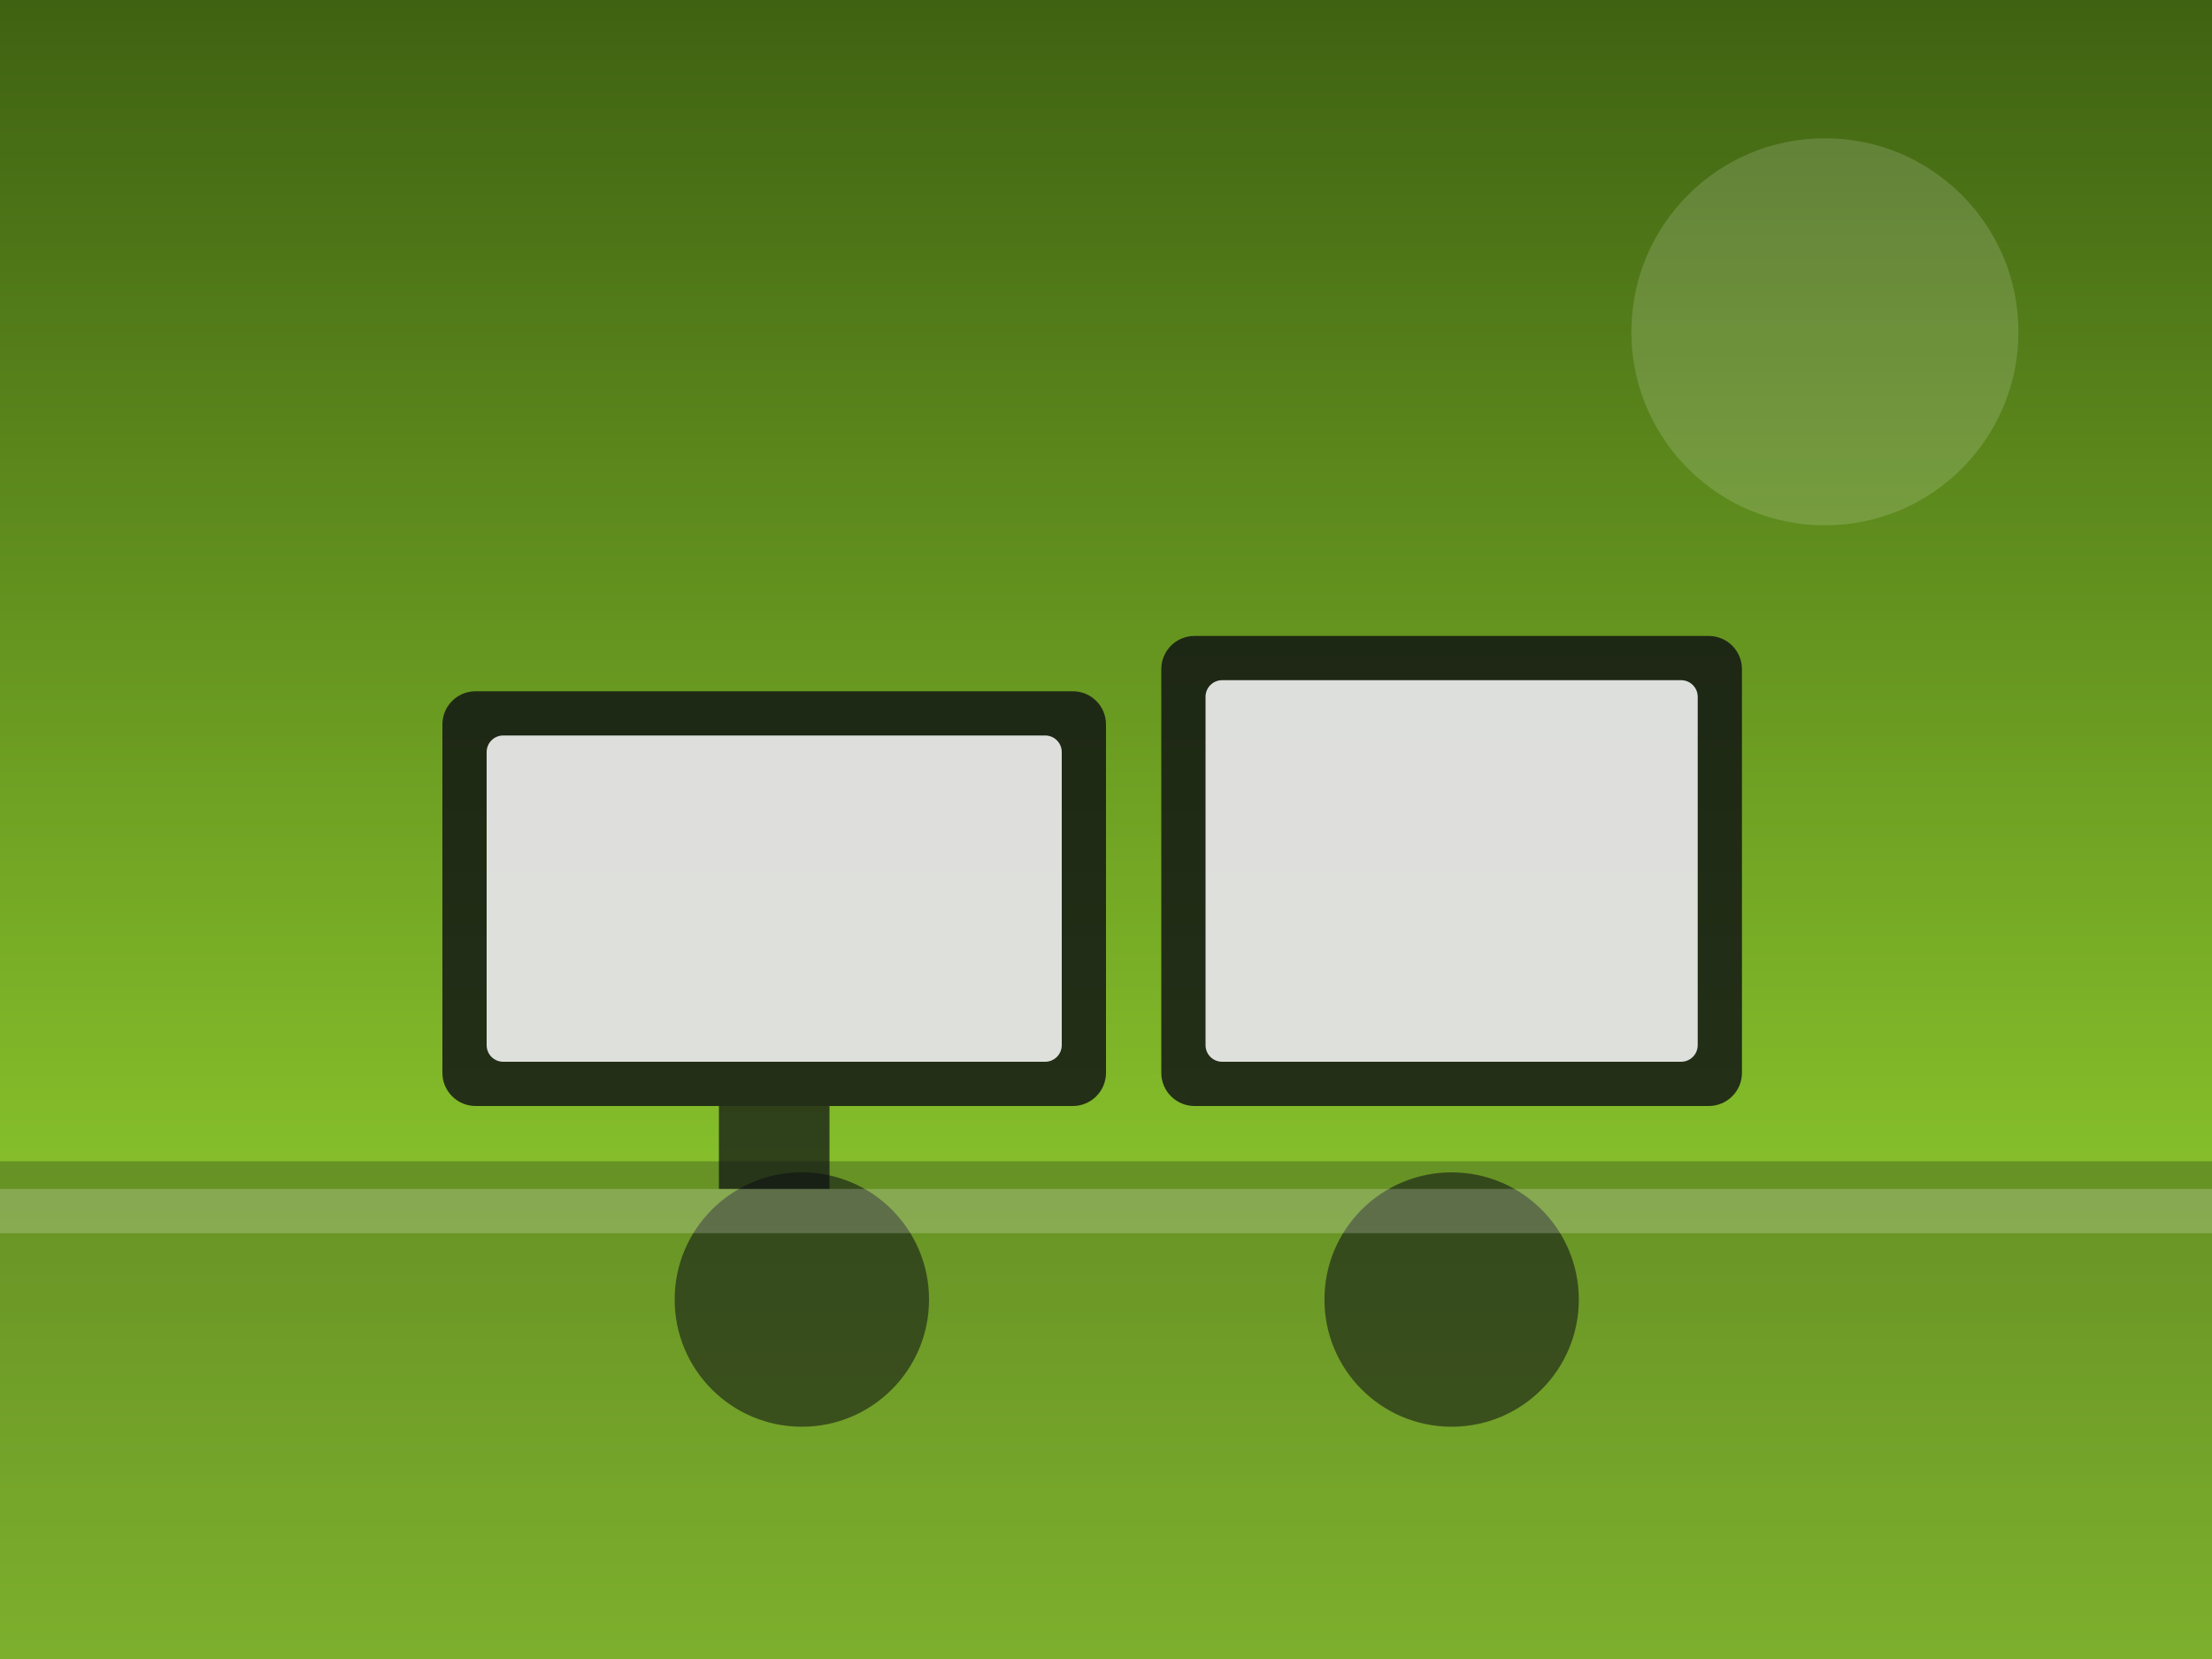
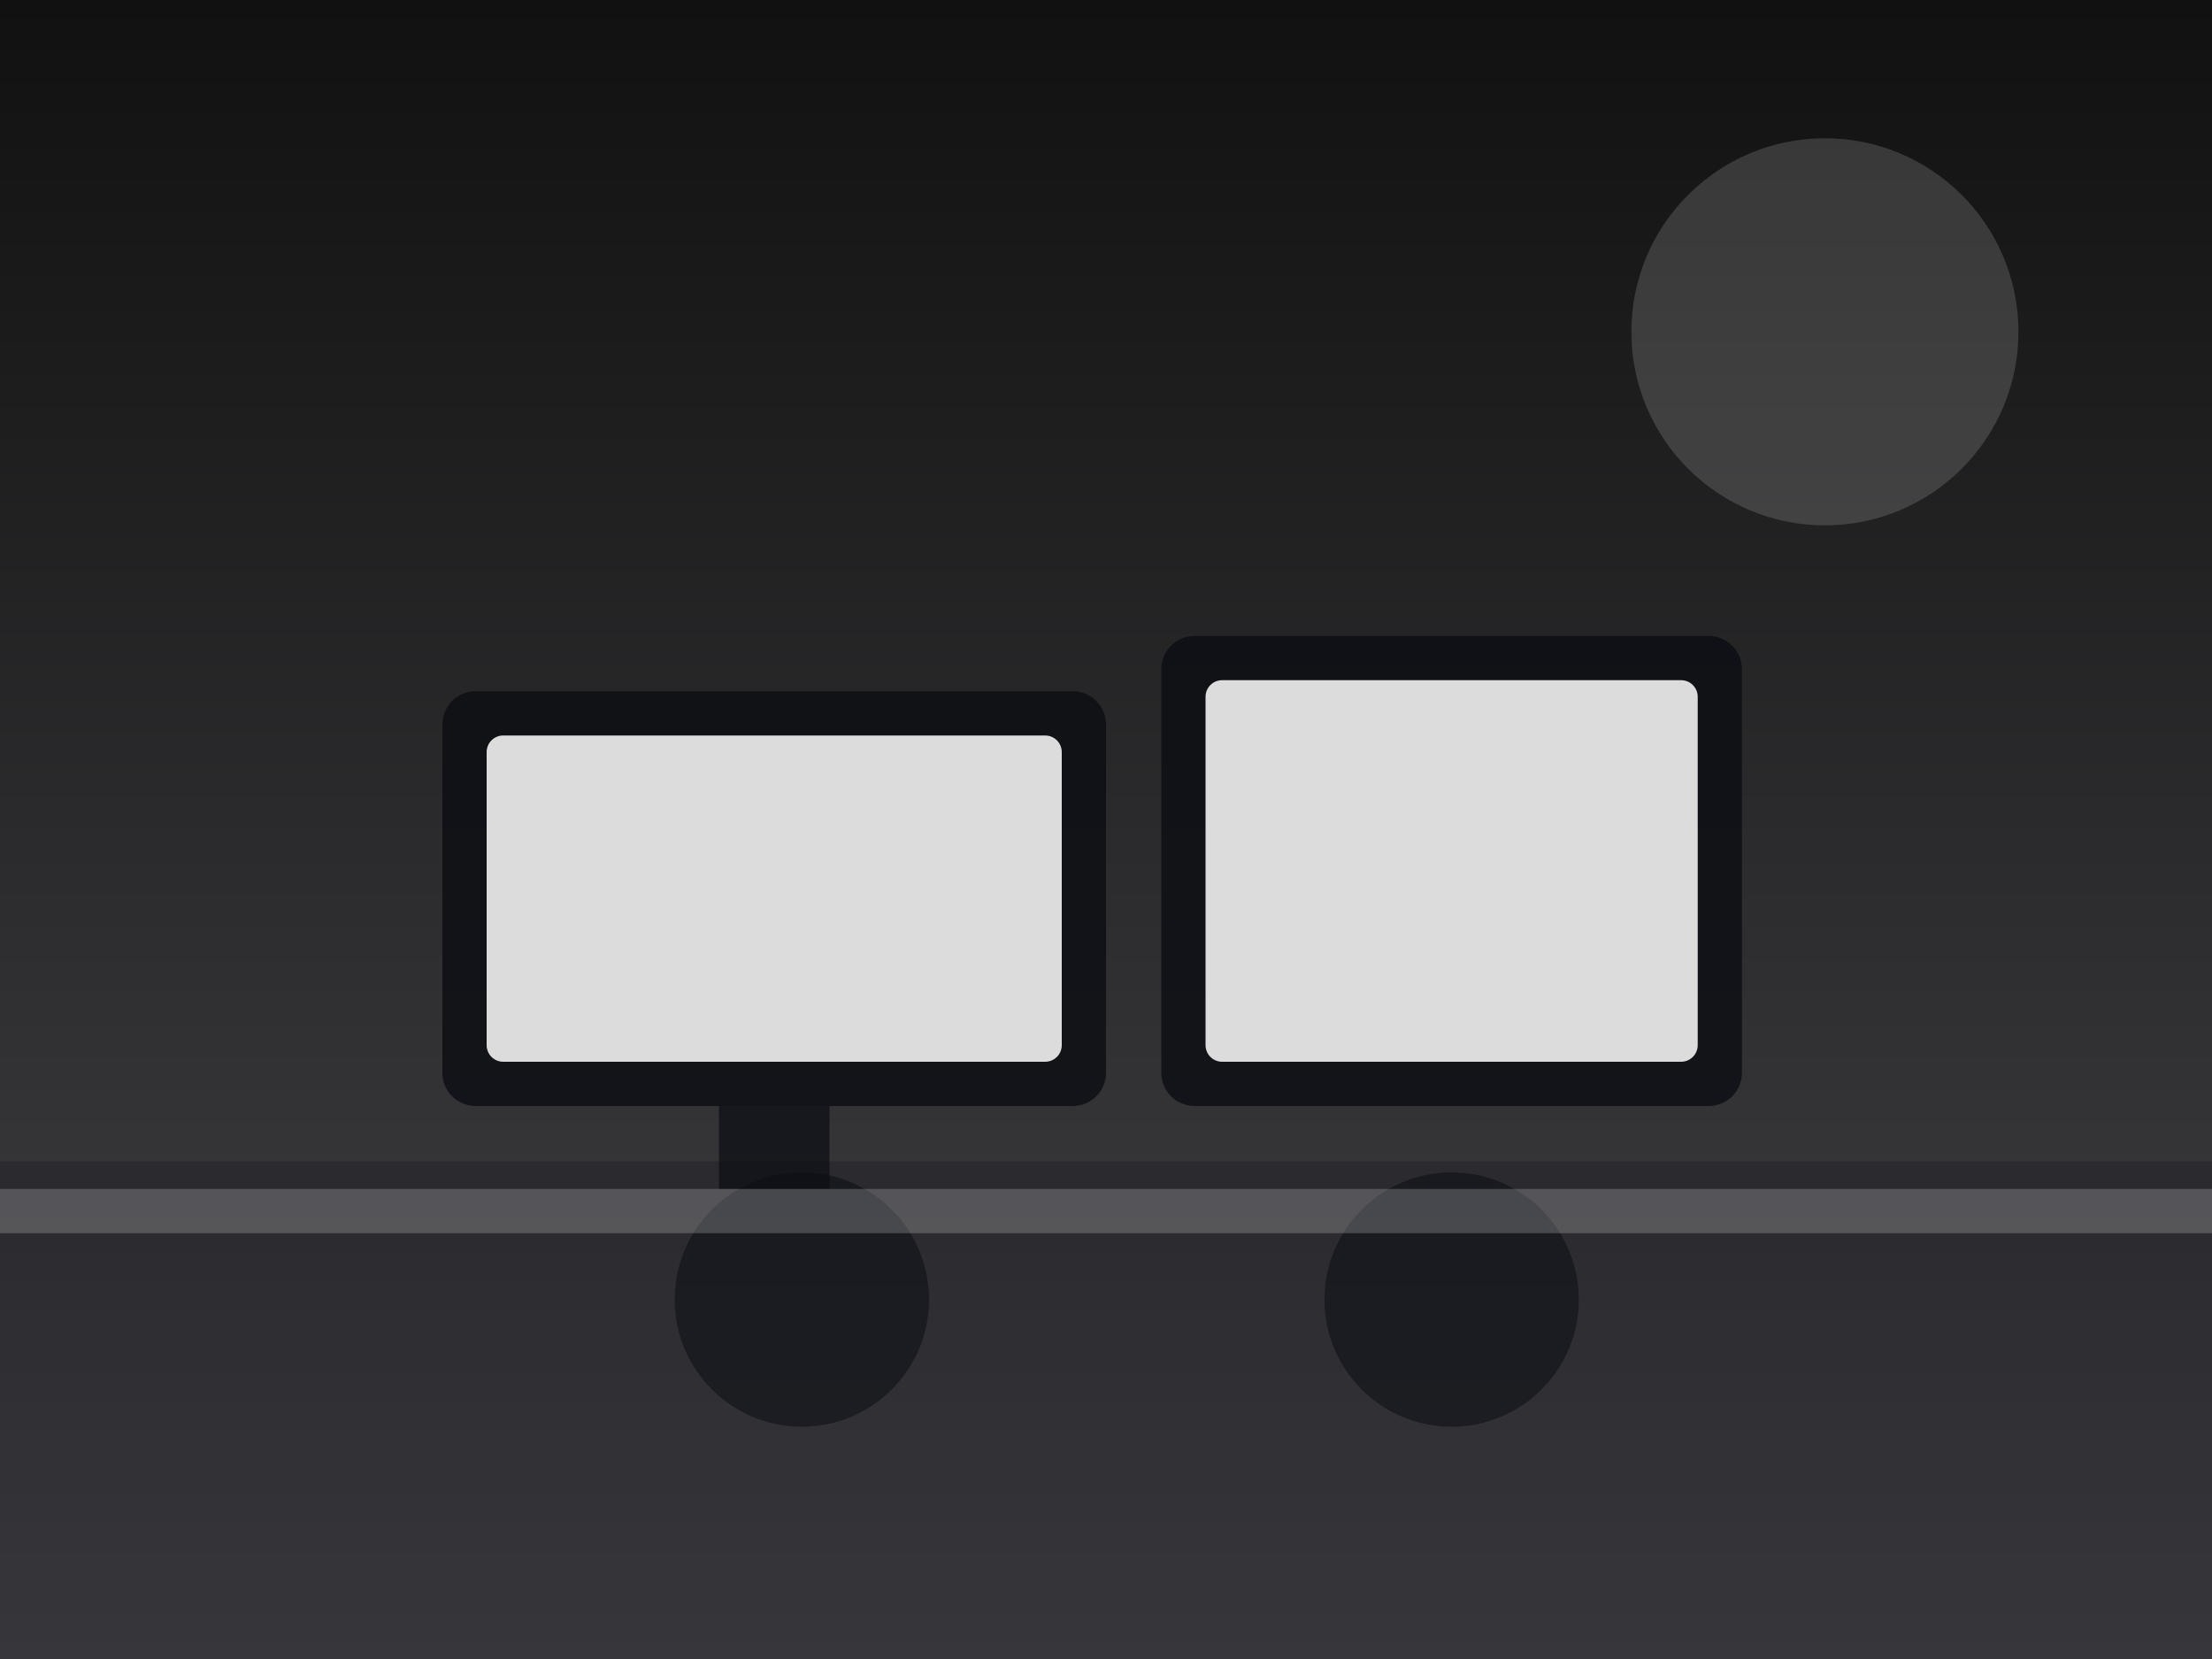
<svg xmlns="http://www.w3.org/2000/svg" viewBox="0 0 800 600" width="800" height="600">
  <defs>
    <linearGradient id="g" gradientTransform="rotate(90 .5 .5)">
-       <stop offset="0" stop-color="#3F6212" />
-       <stop offset="1" stop-color="#A3E635" />
+       <stop offset="0" stop-color="#111111" />
+       <stop offset="1" stop-color="#444448" />
    </linearGradient>
  </defs>
  <rect width="800" height="600" fill="url(#g)" />
  <rect x="0" y="420" width="800" height="180" fill="#0B0D12" opacity=".25" />
  <rect x="160" y="250" width="240" height="150" rx="12" fill="#0B0D12" opacity=".8" />
  <rect x="176" y="266" width="208" height="118" rx="6" fill="#fff" opacity=".85" />
  <rect x="260" y="400" width="40" height="30" fill="#0B0D12" opacity=".7" />
  <rect x="420" y="230" width="210" height="170" rx="12" fill="#0B0D12" opacity=".8" />
  <rect x="436" y="246" width="178" height="138" rx="6" fill="#fff" opacity=".85" />
  <circle cx="290" cy="470" r="46" fill="#0B0D12" opacity=".55" />
  <circle cx="525" cy="470" r="46" fill="#0B0D12" opacity=".55" />
  <circle cx="660" cy="120" r="70" fill="#fff" opacity=".15" />
  <rect x="0" y="430" width="800" height="16" fill="#fff" opacity=".2" />
</svg>
